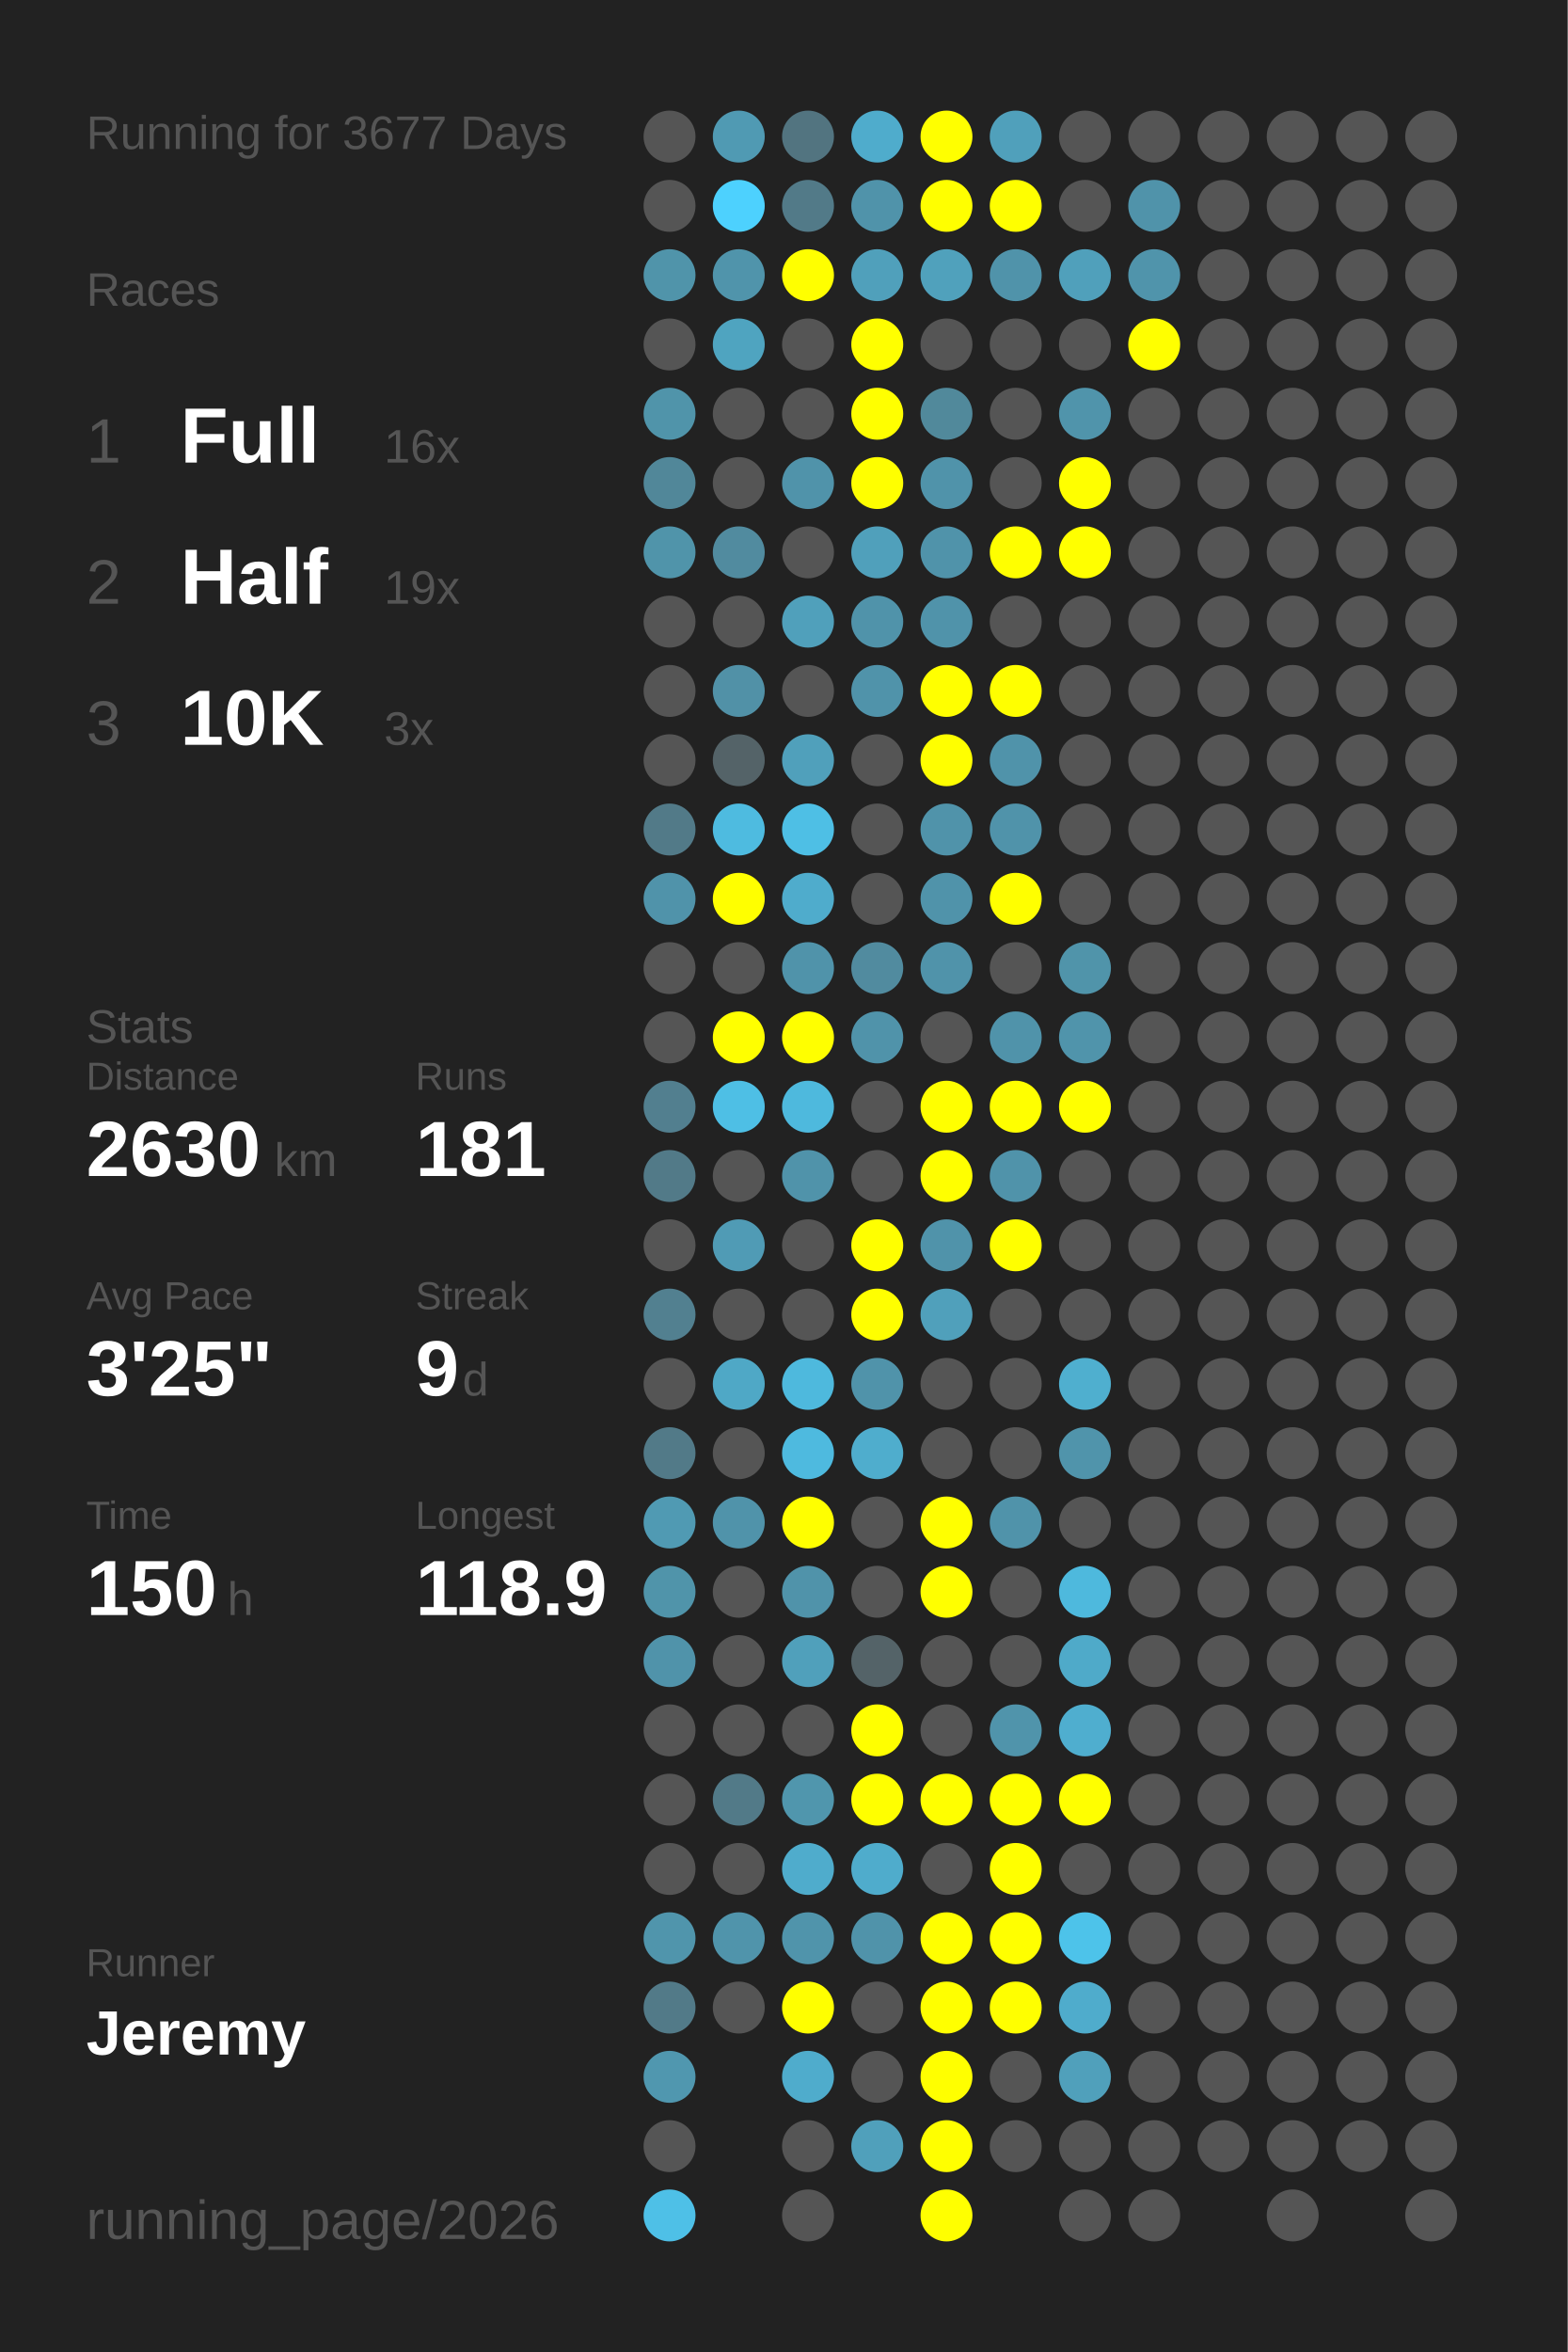
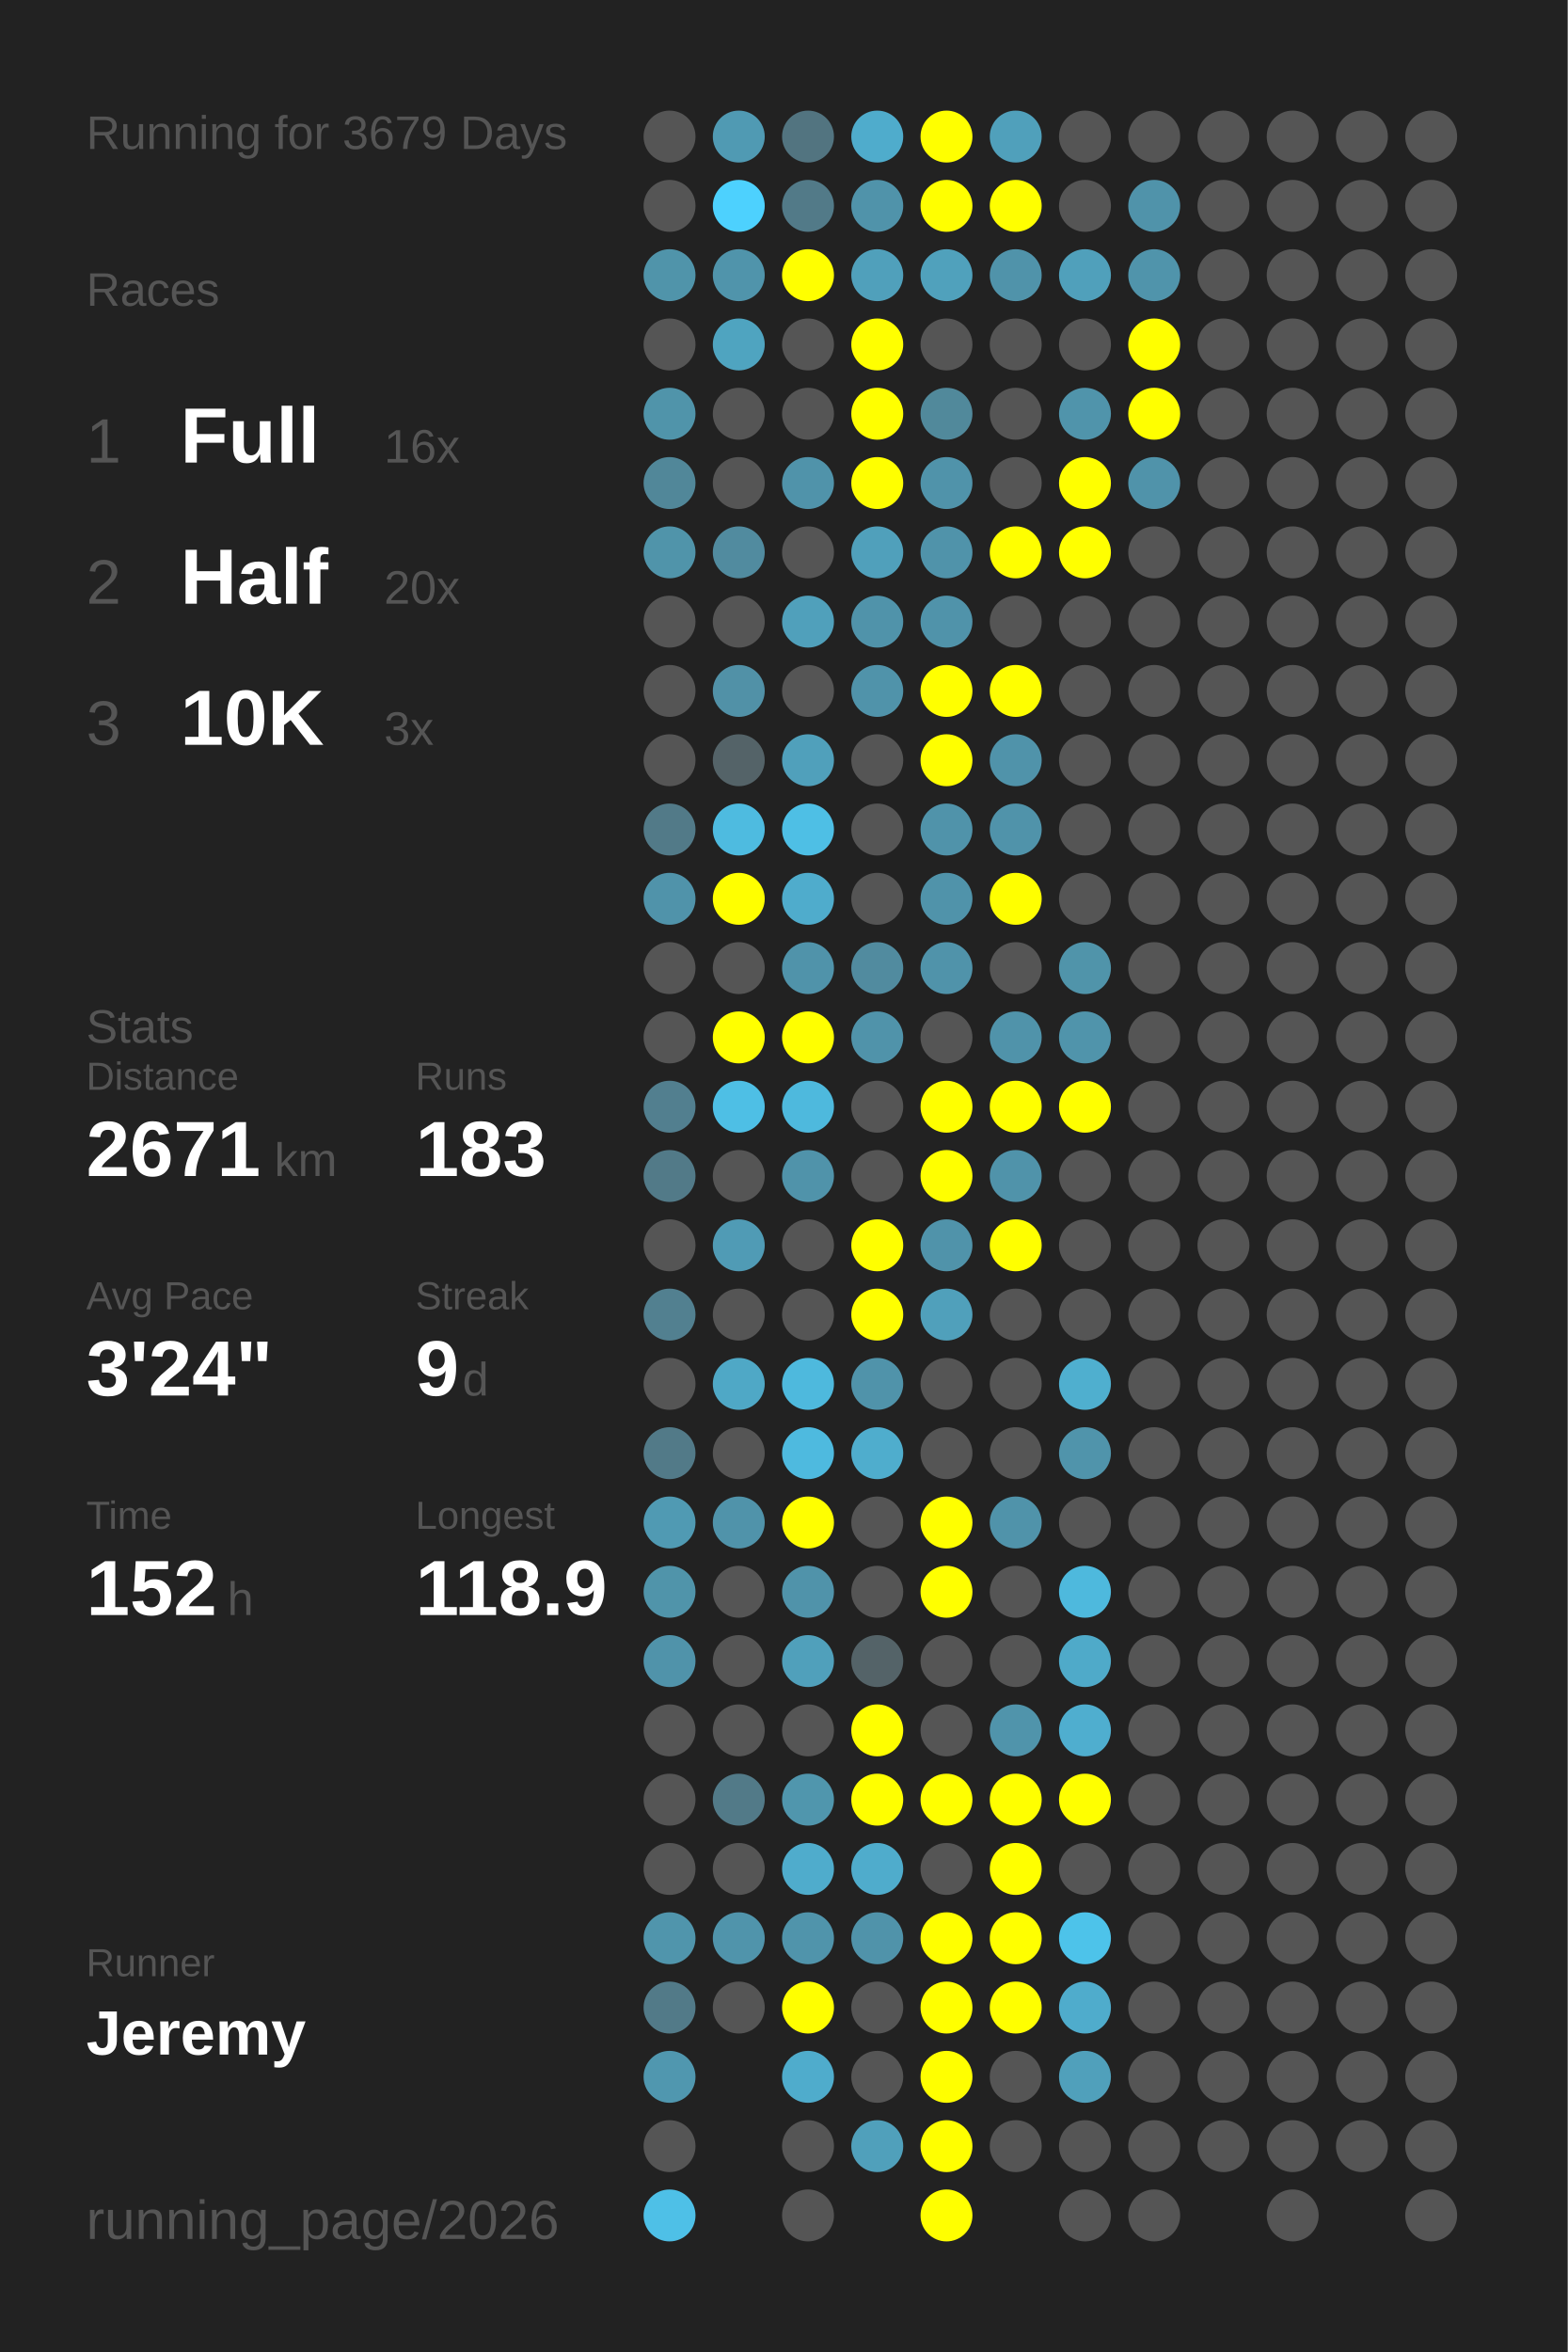
<svg xmlns="http://www.w3.org/2000/svg" baseProfile="full" height="300mm" version="1.1" viewBox="0,0,200,300" width="200mm">
  <defs />
  <rect fill="#222222" height="300" width="200" x="0" y="0" />
-   <text fill="#555555" style="font-size:6px; font-family:Arial;" x="11" y="19">Running for 3677 Days</text>
+   <text fill="#555555" style="font-size:6px; font-family:Arial;" x="11" y="19">Running for 3679 Days</text>
  <text fill="#555555" style="font-size:6px; font-family:Arial;" x="11" y="39">Races</text>
  <text fill="#555555" style="font-size:8px; font-family:Arial;" x="11" y="59">1</text>
  <text fill="#FFFFFF" style="font-size:10px; font-family:Arial; font-weight:bold;" x="23" y="59">Full</text>
  <text fill="#555555" style="font-size:6px; font-family:Arial;" x="49" y="59">16x</text>
  <text fill="#555555" style="font-size:8px; font-family:Arial;" x="11" y="77">2</text>
  <text fill="#FFFFFF" style="font-size:10px; font-family:Arial; font-weight:bold;" x="23" y="77">Half</text>
-   <text fill="#555555" style="font-size:6px; font-family:Arial;" x="49" y="77">19x</text>
+   <text fill="#555555" style="font-size:6px; font-family:Arial;" x="49" y="77">20x</text>
  <text fill="#555555" style="font-size:8px; font-family:Arial;" x="11" y="95">3</text>
  <text fill="#FFFFFF" style="font-size:10px; font-family:Arial; font-weight:bold;" x="23" y="95">10K</text>
  <text fill="#555555" style="font-size:6px; font-family:Arial;" x="49" y="95">3x</text>
  <text fill="#555555" style="font-size:6px; font-family:Arial;" x="11" y="133">Stats</text>
  <text fill="#555555" style="font-size:5px; font-family:Arial;" x="11" y="139">Distance</text>
-   <text fill="#FFFFFF" style="font-size:10px; font-family:Arial; font-weight:bold;" x="11" y="150">2630</text>
+   <text fill="#FFFFFF" style="font-size:10px; font-family:Arial; font-weight:bold;" x="11" y="150">2671</text>
  <text fill="#555555" style="font-size:6px; font-family:Arial;" x="35" y="150">km</text>
  <text fill="#555555" style="font-size:5px; font-family:Arial;" x="53" y="139">Runs</text>
-   <text fill="#FFFFFF" style="font-size:10px; font-family:Arial; font-weight:bold;" x="53" y="150">181</text>
+   <text fill="#FFFFFF" style="font-size:10px; font-family:Arial; font-weight:bold;" x="53" y="150">183</text>
  <text fill="#555555" style="font-size:5px; font-family:Arial;" x="11" y="167">Avg Pace</text>
-   <text fill="#FFFFFF" style="font-size:10px; font-family:Arial; font-weight:bold;" x="11" y="178">3'25"</text>
+   <text fill="#FFFFFF" style="font-size:10px; font-family:Arial; font-weight:bold;" x="11" y="178">3'24"</text>
  <text fill="#555555" style="font-size:5px; font-family:Arial;" x="53" y="167">Streak</text>
  <text fill="#FFFFFF" style="font-size:10px; font-family:Arial; font-weight:bold;" x="53" y="178">9</text>
  <text fill="#555555" style="font-size:6px; font-family:Arial;" x="59" y="178">d</text>
  <text fill="#555555" style="font-size:5px; font-family:Arial;" x="11" y="195">Time</text>
-   <text fill="#FFFFFF" style="font-size:10px; font-family:Arial; font-weight:bold;" x="11" y="206">150</text>
+   <text fill="#FFFFFF" style="font-size:10px; font-family:Arial; font-weight:bold;" x="11" y="206">152</text>
  <text fill="#555555" style="font-size:6px; font-family:Arial;" x="29" y="206">h</text>
  <text fill="#555555" style="font-size:5px; font-family:Arial;" x="53" y="195">Longest</text>
  <text fill="#FFFFFF" style="font-size:10px; font-family:Arial; font-weight:bold;" x="53" y="206">118.9</text>
  <text fill="#555555" style="font-size:5px; font-family:Arial;" x="11" y="252.065">Runner</text>
  <text fill="#FFFFFF" style="font-size:8px; font-family:Arial; font-weight:bold;" x="11" y="262.065">Jeremy</text>
  <text fill="#555555" style="font-size:7px; font-family:Arial;" x="11" y="285.581">running_page/2026</text>
  <circle cx="85.417" cy="17.419" fill="#555555" r="3.312" />
  <circle cx="85.417" cy="26.258" fill="#555555" r="3.312" />
  <circle cx="85.417" cy="35.097" fill="#5094aa" r="3.312" />
  <circle cx="85.417" cy="43.935" fill="#555555" r="3.312" />
  <circle cx="85.417" cy="52.774" fill="#5094aa" r="3.312" />
  <circle cx="85.417" cy="61.613" fill="#518799" r="3.312" />
  <circle cx="85.417" cy="70.452" fill="#5094aa" r="3.312" />
  <circle cx="85.417" cy="79.29" fill="#555555" r="3.312" />
  <circle cx="85.417" cy="88.129" fill="#555555" r="3.312" />
  <circle cx="85.417" cy="96.968" fill="#555555" r="3.312" />
  <circle cx="85.417" cy="105.806" fill="#527a88" r="3.312" />
  <circle cx="85.417" cy="114.645" fill="#5093aa" r="3.312" />
  <circle cx="85.417" cy="123.484" fill="#555555" r="3.312" />
  <circle cx="85.417" cy="132.323" fill="#555555" r="3.312" />
  <circle cx="85.417" cy="141.161" fill="#527f8f" r="3.312" />
  <circle cx="85.417" cy="150" fill="#527a88" r="3.312" />
  <circle cx="85.417" cy="158.839" fill="#555555" r="3.312" />
  <circle cx="85.417" cy="167.677" fill="#528090" r="3.312" />
  <circle cx="85.417" cy="176.516" fill="#555555" r="3.312" />
  <circle cx="85.417" cy="185.355" fill="#527a88" r="3.312" />
  <circle cx="85.417" cy="194.194" fill="#509ab3" r="3.312" />
  <circle cx="85.417" cy="203.032" fill="#5094aa" r="3.312" />
  <circle cx="85.417" cy="211.871" fill="#5093aa" r="3.312" />
  <circle cx="85.417" cy="220.71" fill="#555555" r="3.312" />
  <circle cx="85.417" cy="229.548" fill="#555555" r="3.312" />
  <circle cx="85.417" cy="238.387" fill="#555555" r="3.312" />
  <circle cx="85.417" cy="247.226" fill="#5095ac" r="3.312" />
  <circle cx="85.417" cy="256.065" fill="#527a88" r="3.312" />
  <circle cx="85.417" cy="264.903" fill="#5097af" r="3.312" />
  <circle cx="85.417" cy="273.742" fill="#555555" r="3.312" />
  <circle cx="85.417" cy="282.581" fill="#4ec0e7" r="3.312" />
  <circle cx="94.25" cy="17.419" fill="#509ab3" r="3.312" />
  <circle cx="94.25" cy="26.258" fill="#4dd1fe" r="3.312" />
  <circle cx="94.25" cy="35.097" fill="#5094ab" r="3.312" />
  <circle cx="94.25" cy="43.935" fill="#4fa4c0" r="3.312" />
  <circle cx="94.25" cy="52.774" fill="#555555" r="3.312" />
  <circle cx="94.25" cy="61.613" fill="#555555" r="3.312" />
  <circle cx="94.25" cy="70.452" fill="#518b9f" r="3.312" />
  <circle cx="94.25" cy="79.29" fill="#555555" r="3.312" />
  <circle cx="94.25" cy="88.129" fill="#5191a7" r="3.312" />
  <circle cx="94.25" cy="96.968" fill="#546368" r="3.312" />
  <circle cx="94.25" cy="105.806" fill="#4ebbe0" r="3.312" />
  <circle cx="94.25" cy="114.645" fill="#FFFF00" r="3.312" />
  <circle cx="94.25" cy="123.484" fill="#555555" r="3.312" />
  <circle cx="94.25" cy="132.323" fill="#FFFF00" r="3.312" />
  <circle cx="94.25" cy="141.161" fill="#4ebfe5" r="3.312" />
  <circle cx="94.25" cy="150" fill="#555555" r="3.312" />
  <circle cx="94.25" cy="158.839" fill="#509bb5" r="3.312" />
  <circle cx="94.25" cy="167.677" fill="#555555" r="3.312" />
  <circle cx="94.25" cy="176.516" fill="#4fa8c6" r="3.312" />
  <circle cx="94.25" cy="185.355" fill="#555555" r="3.312" />
  <circle cx="94.25" cy="194.194" fill="#5093aa" r="3.312" />
  <circle cx="94.25" cy="203.032" fill="#555555" r="3.312" />
  <circle cx="94.25" cy="211.871" fill="#555555" r="3.312" />
  <circle cx="94.25" cy="220.71" fill="#555555" r="3.312" />
  <circle cx="94.25" cy="229.548" fill="#527a88" r="3.312" />
  <circle cx="94.25" cy="238.387" fill="#555555" r="3.312" />
  <circle cx="94.25" cy="247.226" fill="#5094ab" r="3.312" />
  <circle cx="94.25" cy="256.065" fill="#555555" r="3.312" />
  <circle cx="103.083" cy="17.419" fill="#527480" r="3.312" />
  <circle cx="103.083" cy="26.258" fill="#527a88" r="3.312" />
  <circle cx="103.083" cy="35.097" fill="#FFFF00" r="3.312" />
  <circle cx="103.083" cy="43.935" fill="#555555" r="3.312" />
  <circle cx="103.083" cy="52.774" fill="#555555" r="3.312" />
  <circle cx="103.083" cy="61.613" fill="#5093aa" r="3.312" />
  <circle cx="103.083" cy="70.452" fill="#555555" r="3.312" />
  <circle cx="103.083" cy="79.29" fill="#50a0bb" r="3.312" />
  <circle cx="103.083" cy="88.129" fill="#555555" r="3.312" />
  <circle cx="103.083" cy="96.968" fill="#50a0bb" r="3.312" />
  <circle cx="103.083" cy="105.806" fill="#4ebfe5" r="3.312" />
  <circle cx="103.083" cy="114.645" fill="#4faccc" r="3.312" />
  <circle cx="103.083" cy="123.484" fill="#5093aa" r="3.312" />
  <circle cx="103.083" cy="132.323" fill="#FFFF00" r="3.312" />
  <circle cx="103.083" cy="141.161" fill="#4eb9dd" r="3.312" />
  <circle cx="103.083" cy="150" fill="#5093aa" r="3.312" />
  <circle cx="103.083" cy="158.839" fill="#555555" r="3.312" />
  <circle cx="103.083" cy="167.677" fill="#555555" r="3.312" />
  <circle cx="103.083" cy="176.516" fill="#4eb9dd" r="3.312" />
  <circle cx="103.083" cy="185.355" fill="#4ebadf" r="3.312" />
  <circle cx="103.083" cy="194.194" fill="#FFFF00" r="3.312" />
  <circle cx="103.083" cy="203.032" fill="#5093aa" r="3.312" />
  <circle cx="103.083" cy="211.871" fill="#50a0bb" r="3.312" />
  <circle cx="103.083" cy="220.71" fill="#555555" r="3.312" />
  <circle cx="103.083" cy="229.548" fill="#5096ad" r="3.312" />
  <circle cx="103.083" cy="238.387" fill="#4faccc" r="3.312" />
  <circle cx="103.083" cy="247.226" fill="#5094ab" r="3.312" />
  <circle cx="103.083" cy="256.065" fill="#FFFF00" r="3.312" />
  <circle cx="103.083" cy="264.903" fill="#4faccc" r="3.312" />
  <circle cx="103.083" cy="273.742" fill="#555555" r="3.312" />
  <circle cx="103.083" cy="282.581" fill="#555555" r="3.312" />
  <circle cx="111.917" cy="17.419" fill="#4faccc" r="3.312" />
  <circle cx="111.917" cy="26.258" fill="#5093aa" r="3.312" />
  <circle cx="111.917" cy="35.097" fill="#50a0bb" r="3.312" />
  <circle cx="111.917" cy="43.935" fill="#FFFF00" r="3.312" />
  <circle cx="111.917" cy="52.774" fill="#FFFF00" r="3.312" />
  <circle cx="111.917" cy="61.613" fill="#FFFF00" r="3.312" />
  <circle cx="111.917" cy="70.452" fill="#50a0bb" r="3.312" />
  <circle cx="111.917" cy="79.29" fill="#5093aa" r="3.312" />
  <circle cx="111.917" cy="88.129" fill="#5093aa" r="3.312" />
  <circle cx="111.917" cy="96.968" fill="#555555" r="3.312" />
  <circle cx="111.917" cy="105.806" fill="#555555" r="3.312" />
  <circle cx="111.917" cy="114.645" fill="#555555" r="3.312" />
  <circle cx="111.917" cy="123.484" fill="#518b9f" r="3.312" />
  <circle cx="111.917" cy="132.323" fill="#5093aa" r="3.312" />
  <circle cx="111.917" cy="141.161" fill="#555555" r="3.312" />
  <circle cx="111.917" cy="150" fill="#555555" r="3.312" />
  <circle cx="111.917" cy="158.839" fill="#FFFF00" r="3.312" />
  <circle cx="111.917" cy="167.677" fill="#FFFF00" r="3.312" />
  <circle cx="111.917" cy="176.516" fill="#5093aa" r="3.312" />
  <circle cx="111.917" cy="185.355" fill="#4fadcd" r="3.312" />
  <circle cx="111.917" cy="194.194" fill="#555555" r="3.312" />
  <circle cx="111.917" cy="203.032" fill="#555555" r="3.312" />
  <circle cx="111.917" cy="211.871" fill="#546368" r="3.312" />
  <circle cx="111.917" cy="220.71" fill="#FFFF00" r="3.312" />
  <circle cx="111.917" cy="229.548" fill="#FFFF00" r="3.312" />
  <circle cx="111.917" cy="238.387" fill="#4faccc" r="3.312" />
  <circle cx="111.917" cy="247.226" fill="#5093aa" r="3.312" />
  <circle cx="111.917" cy="256.065" fill="#555555" r="3.312" />
  <circle cx="111.917" cy="264.903" fill="#555555" r="3.312" />
  <circle cx="111.917" cy="273.742" fill="#50a0bb" r="3.312" />
  <circle cx="120.75" cy="17.419" fill="#FFFF00" r="3.312" />
  <circle cx="120.75" cy="26.258" fill="#FFFF00" r="3.312" />
  <circle cx="120.75" cy="35.097" fill="#50a1bc" r="3.312" />
  <circle cx="120.75" cy="43.935" fill="#555555" r="3.312" />
  <circle cx="120.75" cy="52.774" fill="#51899b" r="3.312" />
  <circle cx="120.75" cy="61.613" fill="#5093aa" r="3.312" />
  <circle cx="120.75" cy="70.452" fill="#5093aa" r="3.312" />
  <circle cx="120.75" cy="79.29" fill="#5093aa" r="3.312" />
  <circle cx="120.75" cy="88.129" fill="#FFFF00" r="3.312" />
  <circle cx="120.75" cy="96.968" fill="#FFFF00" r="3.312" />
  <circle cx="120.75" cy="105.806" fill="#5093aa" r="3.312" />
  <circle cx="120.75" cy="114.645" fill="#5093aa" r="3.312" />
  <circle cx="120.75" cy="123.484" fill="#5093aa" r="3.312" />
  <circle cx="120.75" cy="132.323" fill="#555555" r="3.312" />
  <circle cx="120.75" cy="141.161" fill="#FFFF00" r="3.312" />
  <circle cx="120.75" cy="150" fill="#FFFF00" r="3.312" />
  <circle cx="120.75" cy="158.839" fill="#5093aa" r="3.312" />
  <circle cx="120.75" cy="167.677" fill="#50a0bb" r="3.312" />
  <circle cx="120.75" cy="176.516" fill="#555555" r="3.312" />
  <circle cx="120.75" cy="185.355" fill="#555555" r="3.312" />
  <circle cx="120.75" cy="194.194" fill="#FFFF00" r="3.312" />
  <circle cx="120.75" cy="203.032" fill="#FFFF00" r="3.312" />
  <circle cx="120.75" cy="211.871" fill="#555555" r="3.312" />
  <circle cx="120.75" cy="220.71" fill="#555555" r="3.312" />
  <circle cx="120.75" cy="229.548" fill="#FFFF00" r="3.312" />
  <circle cx="120.75" cy="238.387" fill="#555555" r="3.312" />
  <circle cx="120.75" cy="247.226" fill="#FFFF00" r="3.312" />
  <circle cx="120.75" cy="256.065" fill="#FFFF00" r="3.312" />
  <circle cx="120.75" cy="264.903" fill="#FFFF00" r="3.312" />
  <circle cx="120.75" cy="273.742" fill="#FFFF00" r="3.312" />
  <circle cx="120.75" cy="282.581" fill="#FFFF00" r="3.312" />
  <circle cx="129.583" cy="17.419" fill="#50a0bb" r="3.312" />
  <circle cx="129.583" cy="26.258" fill="#FFFF00" r="3.312" />
  <circle cx="129.583" cy="35.097" fill="#5093aa" r="3.312" />
  <circle cx="129.583" cy="43.935" fill="#555555" r="3.312" />
  <circle cx="129.583" cy="52.774" fill="#555555" r="3.312" />
  <circle cx="129.583" cy="61.613" fill="#555555" r="3.312" />
  <circle cx="129.583" cy="70.452" fill="#FFFF00" r="3.312" />
  <circle cx="129.583" cy="79.29" fill="#555555" r="3.312" />
  <circle cx="129.583" cy="88.129" fill="#FFFF00" r="3.312" />
  <circle cx="129.583" cy="96.968" fill="#5093aa" r="3.312" />
  <circle cx="129.583" cy="105.806" fill="#5093aa" r="3.312" />
  <circle cx="129.583" cy="114.645" fill="#FFFF00" r="3.312" />
  <circle cx="129.583" cy="123.484" fill="#555555" r="3.312" />
  <circle cx="129.583" cy="132.323" fill="#5093aa" r="3.312" />
  <circle cx="129.583" cy="141.161" fill="#FFFF00" r="3.312" />
  <circle cx="129.583" cy="150" fill="#5093aa" r="3.312" />
  <circle cx="129.583" cy="158.839" fill="#FFFF00" r="3.312" />
  <circle cx="129.583" cy="167.677" fill="#555555" r="3.312" />
  <circle cx="129.583" cy="176.516" fill="#555555" r="3.312" />
  <circle cx="129.583" cy="185.355" fill="#555555" r="3.312" />
  <circle cx="129.583" cy="194.194" fill="#5093aa" r="3.312" />
  <circle cx="129.583" cy="203.032" fill="#555555" r="3.312" />
  <circle cx="129.583" cy="211.871" fill="#555555" r="3.312" />
  <circle cx="129.583" cy="220.71" fill="#5094ab" r="3.312" />
  <circle cx="129.583" cy="229.548" fill="#FFFF00" r="3.312" />
  <circle cx="129.583" cy="238.387" fill="#FFFF00" r="3.312" />
  <circle cx="129.583" cy="247.226" fill="#FFFF00" r="3.312" />
  <circle cx="129.583" cy="256.065" fill="#FFFF00" r="3.312" />
  <circle cx="129.583" cy="264.903" fill="#555555" r="3.312" />
  <circle cx="129.583" cy="273.742" fill="#555555" r="3.312" />
  <circle cx="138.417" cy="17.419" fill="#555555" r="3.312" />
  <circle cx="138.417" cy="26.258" fill="#555555" r="3.312" />
  <circle cx="138.417" cy="35.097" fill="#50a0bb" r="3.312" />
  <circle cx="138.417" cy="43.935" fill="#555555" r="3.312" />
  <circle cx="138.417" cy="52.774" fill="#5094ab" r="3.312" />
  <circle cx="138.417" cy="61.613" fill="#FFFF00" r="3.312" />
  <circle cx="138.417" cy="70.452" fill="#FFFF00" r="3.312" />
  <circle cx="138.417" cy="79.29" fill="#555555" r="3.312" />
  <circle cx="138.417" cy="88.129" fill="#555555" r="3.312" />
  <circle cx="138.417" cy="96.968" fill="#555555" r="3.312" />
  <circle cx="138.417" cy="105.806" fill="#555555" r="3.312" />
  <circle cx="138.417" cy="114.645" fill="#555555" r="3.312" />
  <circle cx="138.417" cy="123.484" fill="#5094aa" r="3.312" />
  <circle cx="138.417" cy="132.323" fill="#5094ab" r="3.312" />
  <circle cx="138.417" cy="141.161" fill="#FFFF00" r="3.312" />
  <circle cx="138.417" cy="150" fill="#555555" r="3.312" />
  <circle cx="138.417" cy="158.839" fill="#555555" r="3.312" />
  <circle cx="138.417" cy="167.677" fill="#555555" r="3.312" />
  <circle cx="138.417" cy="176.516" fill="#4fafcf" r="3.312" />
  <circle cx="138.417" cy="185.355" fill="#5094ab" r="3.312" />
  <circle cx="138.417" cy="194.194" fill="#555555" r="3.312" />
  <circle cx="138.417" cy="203.032" fill="#4eb9dd" r="3.312" />
  <circle cx="138.417" cy="211.871" fill="#4faac9" r="3.312" />
  <circle cx="138.417" cy="220.71" fill="#4faecf" r="3.312" />
  <circle cx="138.417" cy="229.548" fill="#FFFF00" r="3.312" />
  <circle cx="138.417" cy="238.387" fill="#555555" r="3.312" />
  <circle cx="138.417" cy="247.226" fill="#4dc3ea" r="3.312" />
  <circle cx="138.417" cy="256.065" fill="#4faccc" r="3.312" />
  <circle cx="138.417" cy="264.903" fill="#50a0bb" r="3.312" />
  <circle cx="138.417" cy="273.742" fill="#555555" r="3.312" />
  <circle cx="138.417" cy="282.581" fill="#555555" r="3.312" />
  <circle cx="147.25" cy="17.419" fill="#555555" r="3.312" />
  <circle cx="147.25" cy="26.258" fill="#5093aa" r="3.312" />
  <circle cx="147.25" cy="35.097" fill="#5094ab" r="3.312" />
  <circle cx="147.25" cy="43.935" fill="#FFFF00" r="3.312" />
-   <circle cx="147.25" cy="52.774" fill="#555555" r="3.312" />
-   <circle cx="147.25" cy="61.613" fill="#555555" r="3.312" />
+   <circle cx="147.25" cy="52.774" fill="#FFFF00" r="3.312" />
+   <circle cx="147.25" cy="61.613" fill="#5093aa" r="3.312" />
  <circle cx="147.25" cy="70.452" fill="#555555" r="3.312" />
  <circle cx="147.25" cy="79.29" fill="#555555" r="3.312" />
  <circle cx="147.25" cy="88.129" fill="#555555" r="3.312" />
  <circle cx="147.25" cy="96.968" fill="#555555" r="3.312" />
  <circle cx="147.25" cy="105.806" fill="#555555" r="3.312" />
  <circle cx="147.25" cy="114.645" fill="#555555" r="3.312" />
  <circle cx="147.25" cy="123.484" fill="#555555" r="3.312" />
  <circle cx="147.25" cy="132.323" fill="#555555" r="3.312" />
  <circle cx="147.25" cy="141.161" fill="#555555" r="3.312" />
  <circle cx="147.25" cy="150" fill="#555555" r="3.312" />
  <circle cx="147.25" cy="158.839" fill="#555555" r="3.312" />
  <circle cx="147.25" cy="167.677" fill="#555555" r="3.312" />
  <circle cx="147.25" cy="176.516" fill="#555555" r="3.312" />
  <circle cx="147.25" cy="185.355" fill="#555555" r="3.312" />
  <circle cx="147.25" cy="194.194" fill="#555555" r="3.312" />
  <circle cx="147.25" cy="203.032" fill="#555555" r="3.312" />
  <circle cx="147.25" cy="211.871" fill="#555555" r="3.312" />
  <circle cx="147.25" cy="220.71" fill="#555555" r="3.312" />
  <circle cx="147.25" cy="229.548" fill="#555555" r="3.312" />
  <circle cx="147.25" cy="238.387" fill="#555555" r="3.312" />
  <circle cx="147.25" cy="247.226" fill="#555555" r="3.312" />
  <circle cx="147.25" cy="256.065" fill="#555555" r="3.312" />
  <circle cx="147.25" cy="264.903" fill="#555555" r="3.312" />
  <circle cx="147.25" cy="273.742" fill="#555555" r="3.312" />
  <circle cx="147.25" cy="282.581" fill="#555555" r="3.312" />
  <circle cx="156.083" cy="17.419" fill="#555555" r="3.312" />
  <circle cx="156.083" cy="26.258" fill="#555555" r="3.312" />
  <circle cx="156.083" cy="35.097" fill="#555555" r="3.312" />
  <circle cx="156.083" cy="43.935" fill="#555555" r="3.312" />
  <circle cx="156.083" cy="52.774" fill="#555555" r="3.312" />
  <circle cx="156.083" cy="61.613" fill="#555555" r="3.312" />
  <circle cx="156.083" cy="70.452" fill="#555555" r="3.312" />
  <circle cx="156.083" cy="79.29" fill="#555555" r="3.312" />
  <circle cx="156.083" cy="88.129" fill="#555555" r="3.312" />
  <circle cx="156.083" cy="96.968" fill="#555555" r="3.312" />
  <circle cx="156.083" cy="105.806" fill="#555555" r="3.312" />
  <circle cx="156.083" cy="114.645" fill="#555555" r="3.312" />
  <circle cx="156.083" cy="123.484" fill="#555555" r="3.312" />
  <circle cx="156.083" cy="132.323" fill="#555555" r="3.312" />
  <circle cx="156.083" cy="141.161" fill="#555555" r="3.312" />
  <circle cx="156.083" cy="150" fill="#555555" r="3.312" />
  <circle cx="156.083" cy="158.839" fill="#555555" r="3.312" />
  <circle cx="156.083" cy="167.677" fill="#555555" r="3.312" />
  <circle cx="156.083" cy="176.516" fill="#555555" r="3.312" />
  <circle cx="156.083" cy="185.355" fill="#555555" r="3.312" />
  <circle cx="156.083" cy="194.194" fill="#555555" r="3.312" />
  <circle cx="156.083" cy="203.032" fill="#555555" r="3.312" />
  <circle cx="156.083" cy="211.871" fill="#555555" r="3.312" />
  <circle cx="156.083" cy="220.71" fill="#555555" r="3.312" />
  <circle cx="156.083" cy="229.548" fill="#555555" r="3.312" />
  <circle cx="156.083" cy="238.387" fill="#555555" r="3.312" />
  <circle cx="156.083" cy="247.226" fill="#555555" r="3.312" />
  <circle cx="156.083" cy="256.065" fill="#555555" r="3.312" />
  <circle cx="156.083" cy="264.903" fill="#555555" r="3.312" />
  <circle cx="156.083" cy="273.742" fill="#555555" r="3.312" />
  <circle cx="164.917" cy="17.419" fill="#555555" r="3.312" />
  <circle cx="164.917" cy="26.258" fill="#555555" r="3.312" />
  <circle cx="164.917" cy="35.097" fill="#555555" r="3.312" />
  <circle cx="164.917" cy="43.935" fill="#555555" r="3.312" />
  <circle cx="164.917" cy="52.774" fill="#555555" r="3.312" />
  <circle cx="164.917" cy="61.613" fill="#555555" r="3.312" />
  <circle cx="164.917" cy="70.452" fill="#555555" r="3.312" />
  <circle cx="164.917" cy="79.29" fill="#555555" r="3.312" />
  <circle cx="164.917" cy="88.129" fill="#555555" r="3.312" />
  <circle cx="164.917" cy="96.968" fill="#555555" r="3.312" />
  <circle cx="164.917" cy="105.806" fill="#555555" r="3.312" />
  <circle cx="164.917" cy="114.645" fill="#555555" r="3.312" />
  <circle cx="164.917" cy="123.484" fill="#555555" r="3.312" />
  <circle cx="164.917" cy="132.323" fill="#555555" r="3.312" />
  <circle cx="164.917" cy="141.161" fill="#555555" r="3.312" />
  <circle cx="164.917" cy="150" fill="#555555" r="3.312" />
  <circle cx="164.917" cy="158.839" fill="#555555" r="3.312" />
  <circle cx="164.917" cy="167.677" fill="#555555" r="3.312" />
  <circle cx="164.917" cy="176.516" fill="#555555" r="3.312" />
  <circle cx="164.917" cy="185.355" fill="#555555" r="3.312" />
  <circle cx="164.917" cy="194.194" fill="#555555" r="3.312" />
  <circle cx="164.917" cy="203.032" fill="#555555" r="3.312" />
  <circle cx="164.917" cy="211.871" fill="#555555" r="3.312" />
  <circle cx="164.917" cy="220.71" fill="#555555" r="3.312" />
  <circle cx="164.917" cy="229.548" fill="#555555" r="3.312" />
  <circle cx="164.917" cy="238.387" fill="#555555" r="3.312" />
  <circle cx="164.917" cy="247.226" fill="#555555" r="3.312" />
  <circle cx="164.917" cy="256.065" fill="#555555" r="3.312" />
  <circle cx="164.917" cy="264.903" fill="#555555" r="3.312" />
  <circle cx="164.917" cy="273.742" fill="#555555" r="3.312" />
  <circle cx="164.917" cy="282.581" fill="#555555" r="3.312" />
  <circle cx="173.75" cy="17.419" fill="#555555" r="3.312" />
  <circle cx="173.75" cy="26.258" fill="#555555" r="3.312" />
  <circle cx="173.75" cy="35.097" fill="#555555" r="3.312" />
  <circle cx="173.75" cy="43.935" fill="#555555" r="3.312" />
  <circle cx="173.75" cy="52.774" fill="#555555" r="3.312" />
  <circle cx="173.75" cy="61.613" fill="#555555" r="3.312" />
  <circle cx="173.75" cy="70.452" fill="#555555" r="3.312" />
  <circle cx="173.75" cy="79.29" fill="#555555" r="3.312" />
  <circle cx="173.75" cy="88.129" fill="#555555" r="3.312" />
  <circle cx="173.75" cy="96.968" fill="#555555" r="3.312" />
  <circle cx="173.75" cy="105.806" fill="#555555" r="3.312" />
  <circle cx="173.75" cy="114.645" fill="#555555" r="3.312" />
  <circle cx="173.75" cy="123.484" fill="#555555" r="3.312" />
  <circle cx="173.75" cy="132.323" fill="#555555" r="3.312" />
  <circle cx="173.75" cy="141.161" fill="#555555" r="3.312" />
  <circle cx="173.75" cy="150" fill="#555555" r="3.312" />
  <circle cx="173.75" cy="158.839" fill="#555555" r="3.312" />
  <circle cx="173.75" cy="167.677" fill="#555555" r="3.312" />
  <circle cx="173.75" cy="176.516" fill="#555555" r="3.312" />
  <circle cx="173.75" cy="185.355" fill="#555555" r="3.312" />
  <circle cx="173.75" cy="194.194" fill="#555555" r="3.312" />
  <circle cx="173.75" cy="203.032" fill="#555555" r="3.312" />
  <circle cx="173.75" cy="211.871" fill="#555555" r="3.312" />
  <circle cx="173.75" cy="220.71" fill="#555555" r="3.312" />
  <circle cx="173.75" cy="229.548" fill="#555555" r="3.312" />
  <circle cx="173.75" cy="238.387" fill="#555555" r="3.312" />
  <circle cx="173.75" cy="247.226" fill="#555555" r="3.312" />
  <circle cx="173.75" cy="256.065" fill="#555555" r="3.312" />
  <circle cx="173.75" cy="264.903" fill="#555555" r="3.312" />
  <circle cx="173.75" cy="273.742" fill="#555555" r="3.312" />
  <circle cx="182.583" cy="17.419" fill="#555555" r="3.312" />
  <circle cx="182.583" cy="26.258" fill="#555555" r="3.312" />
  <circle cx="182.583" cy="35.097" fill="#555555" r="3.312" />
  <circle cx="182.583" cy="43.935" fill="#555555" r="3.312" />
  <circle cx="182.583" cy="52.774" fill="#555555" r="3.312" />
  <circle cx="182.583" cy="61.613" fill="#555555" r="3.312" />
  <circle cx="182.583" cy="70.452" fill="#555555" r="3.312" />
  <circle cx="182.583" cy="79.29" fill="#555555" r="3.312" />
  <circle cx="182.583" cy="88.129" fill="#555555" r="3.312" />
  <circle cx="182.583" cy="96.968" fill="#555555" r="3.312" />
  <circle cx="182.583" cy="105.806" fill="#555555" r="3.312" />
  <circle cx="182.583" cy="114.645" fill="#555555" r="3.312" />
  <circle cx="182.583" cy="123.484" fill="#555555" r="3.312" />
  <circle cx="182.583" cy="132.323" fill="#555555" r="3.312" />
  <circle cx="182.583" cy="141.161" fill="#555555" r="3.312" />
  <circle cx="182.583" cy="150" fill="#555555" r="3.312" />
  <circle cx="182.583" cy="158.839" fill="#555555" r="3.312" />
  <circle cx="182.583" cy="167.677" fill="#555555" r="3.312" />
  <circle cx="182.583" cy="176.516" fill="#555555" r="3.312" />
  <circle cx="182.583" cy="185.355" fill="#555555" r="3.312" />
  <circle cx="182.583" cy="194.194" fill="#555555" r="3.312" />
  <circle cx="182.583" cy="203.032" fill="#555555" r="3.312" />
  <circle cx="182.583" cy="211.871" fill="#555555" r="3.312" />
  <circle cx="182.583" cy="220.71" fill="#555555" r="3.312" />
  <circle cx="182.583" cy="229.548" fill="#555555" r="3.312" />
  <circle cx="182.583" cy="238.387" fill="#555555" r="3.312" />
  <circle cx="182.583" cy="247.226" fill="#555555" r="3.312" />
  <circle cx="182.583" cy="256.065" fill="#555555" r="3.312" />
  <circle cx="182.583" cy="264.903" fill="#555555" r="3.312" />
  <circle cx="182.583" cy="273.742" fill="#555555" r="3.312" />
  <circle cx="182.583" cy="282.581" fill="#555555" r="3.312" />
</svg>
